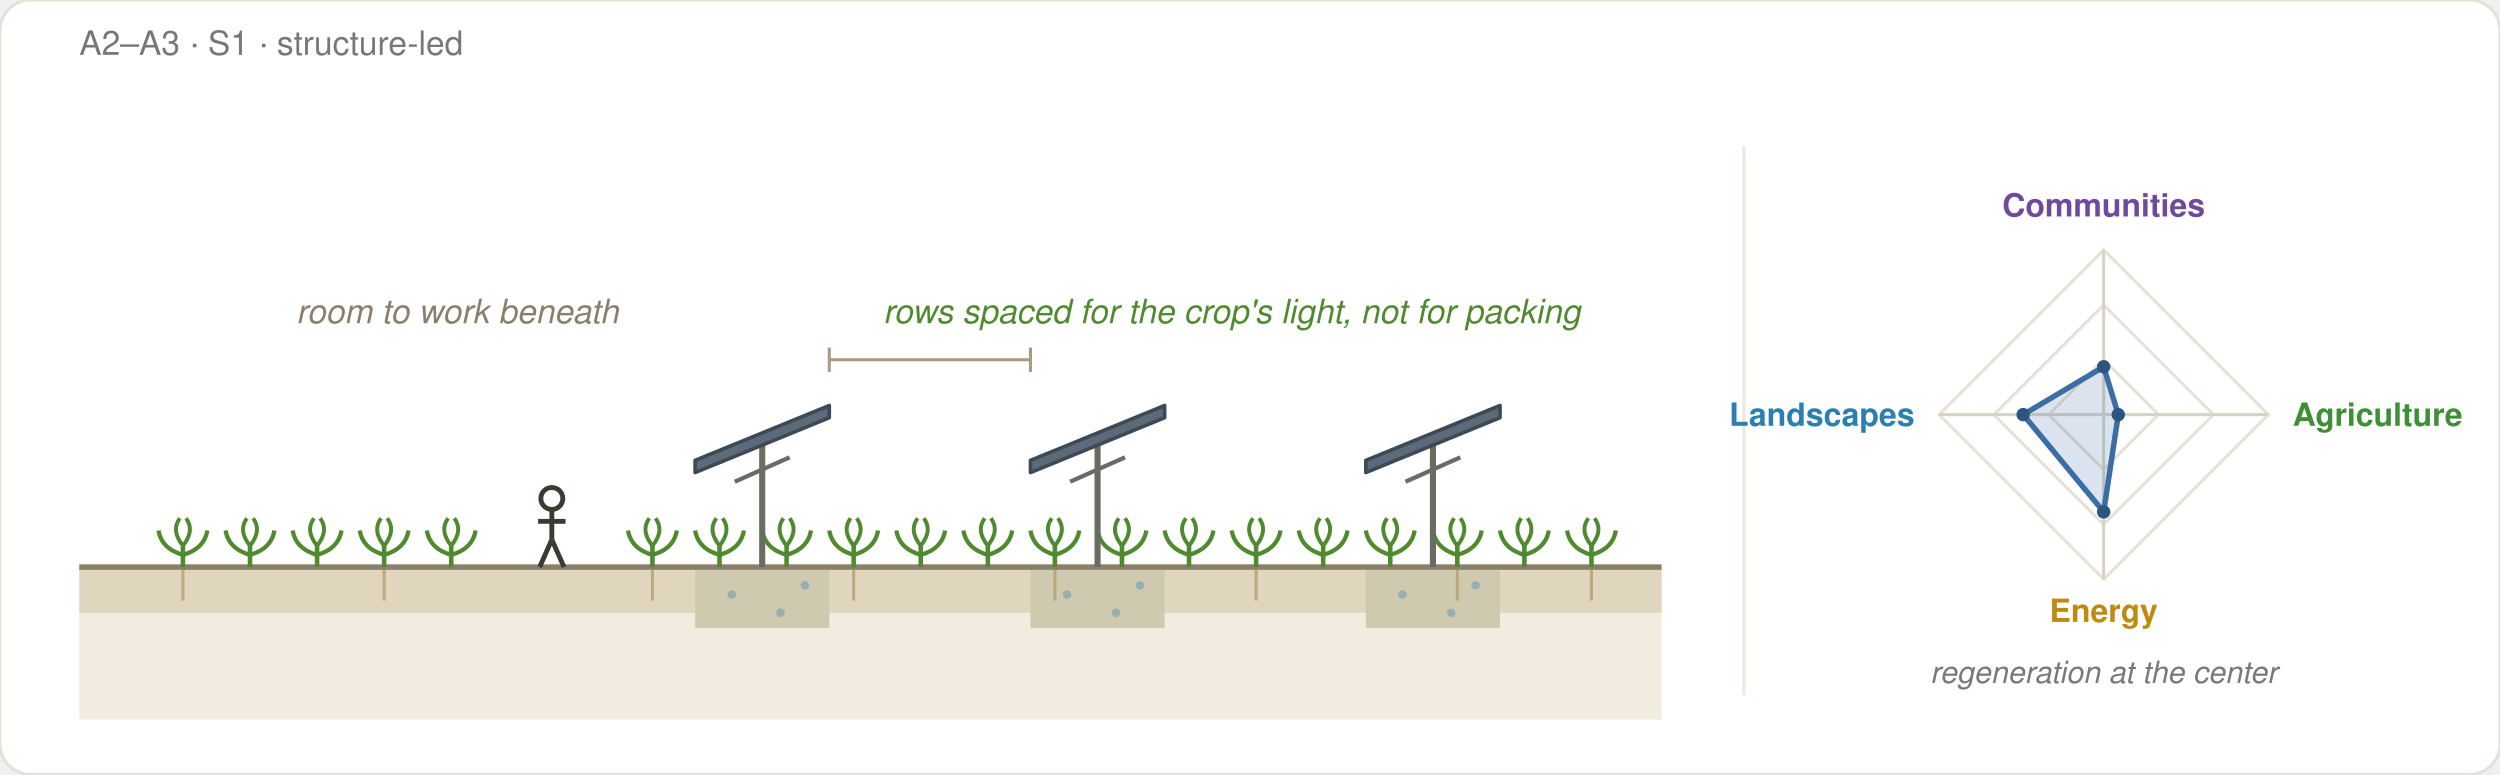
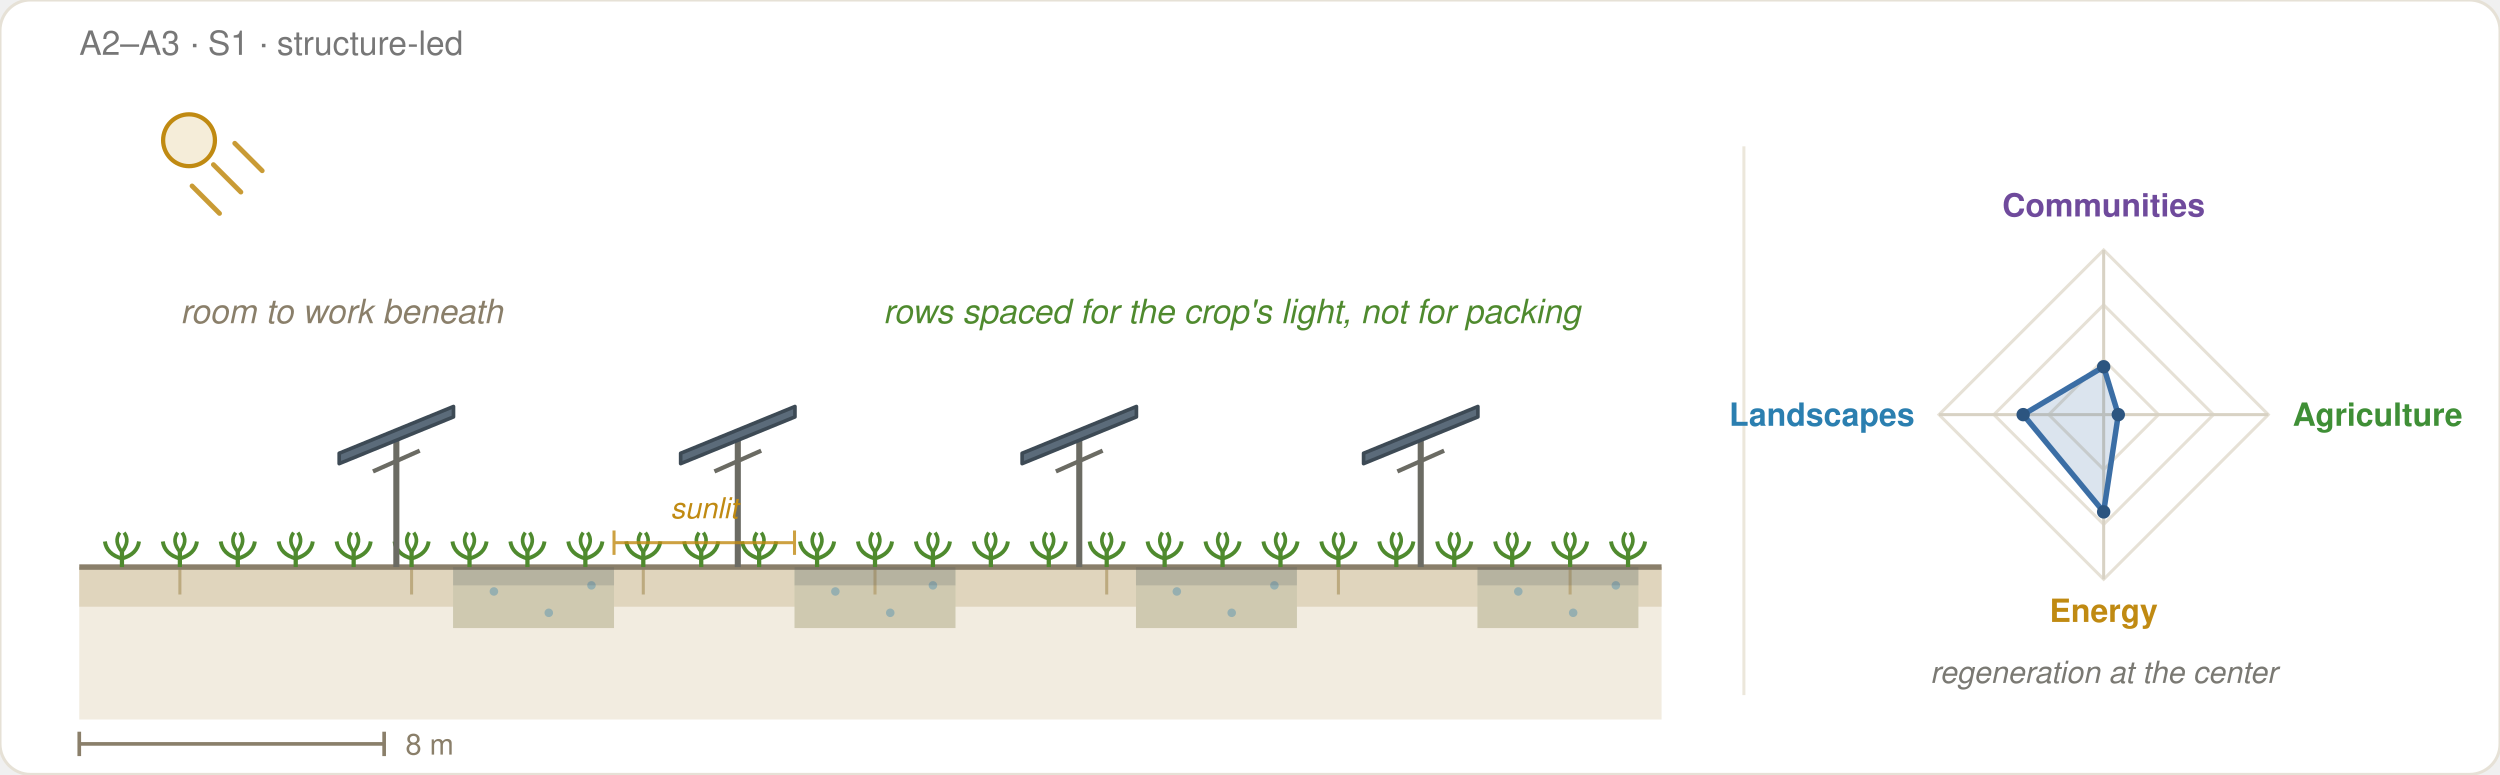
<svg xmlns="http://www.w3.org/2000/svg" viewBox="0 14 820 254" width="820" height="254" font-family="Helvetica, Arial, sans-serif" role="img">
  <defs>
    <g id="module">
-       <line x1="-9" y1="16" x2="9" y2="8" stroke="#6b6b63" stroke-width="1.4" />
-       <polygon points="-22,9 22,-9 22,-5 -22,13" fill="#5b6b7a" stroke="#3d4a55" stroke-width="1.2" stroke-linejoin="round" />
-     </g>
-     <g id="person">
-       <circle cx="0" cy="-22.5" r="3.6" fill="none" stroke="#3d3a34" stroke-width="1.6" />
-       <line x1="0" y1="-19" x2="0" y2="-9" stroke="#3d3a34" stroke-width="1.6" />
-       <line x1="-4.5" y1="-15" x2="4.5" y2="-15" stroke="#3d3a34" stroke-width="1.6" />
-       <line x1="0" y1="-9" x2="-4" y2="0" stroke="#3d3a34" stroke-width="1.6" />
-       <line x1="0" y1="-9" x2="4" y2="0" stroke="#3d3a34" stroke-width="1.6" />
+       <line x1="-9" y1="16" x2="9" y2="8" stroke="#6b6b63" stroke-width="1.4" vector-effect="non-scaling-stroke" />
+       <polygon points="-22,9 22,-9 22,-5 -22,13" fill="#5b6b7a" stroke="#3d4a55" stroke-width="1.2" stroke-linejoin="round" vector-effect="non-scaling-stroke" />
    </g>
    <g id="veg">
-       <line x1="0" y1="0" x2="0" y2="-7" stroke="#4f8a2e" stroke-width="1.5" />
-       <path d="M0,-4 q-7,-2 -8,-8" fill="none" stroke="#4f8a2e" stroke-width="1.4" />
-       <path d="M0,-4 q7,-2 8,-8" fill="none" stroke="#4f8a2e" stroke-width="1.4" />
-       <path d="M0,-7 q-4,-5 -1,-9" fill="none" stroke="#4f8a2e" stroke-width="1.3" />
-       <path d="M0,-7 q4,-5 1,-9" fill="none" stroke="#4f8a2e" stroke-width="1.3" />
+       <line x1="0" y1="0" x2="0" y2="-5" stroke="#4f8a2e" stroke-width="1.4" />
+       <path d="M0,-2.8 q-5,-1.4 -5.6,-5.6" fill="none" stroke="#4f8a2e" stroke-width="1.3" />
+       <path d="M0,-2.8 q5,-1.4 5.6,-5.6" fill="none" stroke="#4f8a2e" stroke-width="1.3" />
+       <path d="M0,-5 q-2.8,-3.5 -0.7,-6.3" fill="none" stroke="#4f8a2e" stroke-width="1.2" />
+       <path d="M0,-5 q2.8,-3.5 0.7,-6.3" fill="none" stroke="#4f8a2e" stroke-width="1.2" />
    </g>
    <clipPath id="soilclipV">
      <path d="M26,200 L545,200 L545,250 L26,250 Z" />
    </clipPath>
  </defs>
  <rect y="14" width="820" height="254" rx="10" fill="#ffffff" stroke="#e6e1d6" />
  <text x="26" y="32" fill="#777" font-size="11">A2–A3 · S1 · structure-led</text>
+   <g stroke="#c08a12" stroke-linecap="round">
+     <circle cx="62" cy="60" r="8.5" fill="#c08a12" fill-opacity="0.16" stroke-width="1.4" />
+     <g stroke-width="1.6" opacity="0.85">
+       <line x1="63" y1="75" x2="72" y2="84" />
+       <line x1="70" y1="68" x2="79" y2="77" />
+       <line x1="77" y1="61" x2="86" y2="70" />
+     </g>
+   </g>
  <path d="M26,200 L545,200 L545,250 L26,250 Z" fill="#f2ece0" />
  <g clip-path="url(#soilclipV)">
-     <path d="M26,200 L545,200 L545,215 L26,215 Z" fill="#e0d5bd" />
-     <path d="M228,200 L272,200 L272,220 L228,220 Z" fill="#cfc9b0" />
-     <path d="M338,200 L382,200 L382,220 L338,220 Z" fill="#cfc9b0" />
-     <path d="M448,200 L492,200 L492,220 L448,220 Z" fill="#cfc9b0" />
+     <path d="M26,200 L545,200 L545,213 L26,213 Z" fill="#e0d5bd" />
+     <path d="M148.6,200 L201.4,200 L201.4,220 L148.6,220 Z" fill="#cfc9b0" />
+     <path d="M260.6,200 L313.4,200 L313.4,220 L260.6,220 Z" fill="#cfc9b0" />
+     <path d="M372.6,200 L425.4,200 L425.4,220 L372.6,220 Z" fill="#cfc9b0" />
+     <path d="M484.6,200 L537.4,200 L537.4,220 L484.6,220 Z" fill="#cfc9b0" />
    <g fill="#2b7fb0" opacity="0.35">
-       <circle cx="240" cy="209" r="1.4" />
-       <circle cx="256" cy="215" r="1.4" />
-       <circle cx="264" cy="206" r="1.4" />
-       <circle cx="350" cy="209" r="1.4" />
-       <circle cx="366" cy="215" r="1.4" />
-       <circle cx="374" cy="206" r="1.4" />
-       <circle cx="460" cy="209" r="1.4" />
-       <circle cx="476" cy="215" r="1.4" />
-       <circle cx="484" cy="206" r="1.4" />
+       <circle cx="162" cy="208" r="1.4" />
+       <circle cx="180" cy="215" r="1.4" />
+       <circle cx="194" cy="206" r="1.4" />
+       <circle cx="274" cy="208" r="1.4" />
+       <circle cx="292" cy="215" r="1.4" />
+       <circle cx="306" cy="206" r="1.4" />
+       <circle cx="386" cy="208" r="1.4" />
+       <circle cx="404" cy="215" r="1.4" />
+       <circle cx="418" cy="206" r="1.4" />
+       <circle cx="498" cy="208" r="1.4" />
+       <circle cx="516" cy="215" r="1.4" />
+       <circle cx="530" cy="206" r="1.4" />
    </g>
    <g stroke="#b6a274" stroke-width="1" opacity="0.85" fill="none">
-       <path d="M60,200 v11" />
-       <path d="M126,200 v11" />
-       <path d="M214,200 v11" />
-       <path d="M280,200 v11" />
-       <path d="M346,200 v11" />
-       <path d="M412,200 v11" />
-       <path d="M478,200 v11" />
-       <path d="M522,200 v11" />
+       <path d="M59,200 v9" />
+       <path d="M135,200 v9" />
+       <path d="M211,200 v9" />
+       <path d="M287,200 v9" />
+       <path d="M363,200 v9" />
+       <path d="M439,200 v9" />
+       <path d="M515,200 v9" />
    </g>
  </g>
  <path d="M26,200 L545,200" fill="none" stroke="#8a7f6a" stroke-width="1.8" />
+   <g fill="#3d4a55" opacity="0.17">
+     <path d="M148.6,200 h52.8 v6 h-52.8 z" />
+     <path d="M260.6,200 h52.8 v6 h-52.8 z" />
+     <path d="M372.6,200 h52.8 v6 h-52.8 z" />
+     <path d="M484.6,200 h52.8 v6 h-52.8 z" />
+   </g>
  <g>
-     <use href="#veg" x="60" y="200" />
-     <use href="#veg" x="82" y="200" />
-     <use href="#veg" x="104" y="200" />
-     <use href="#veg" x="126" y="200" />
-     <use href="#veg" x="148" y="200" />
-     <use href="#veg" x="214" y="200" />
-     <use href="#veg" x="236" y="200" />
-     <use href="#veg" x="258" y="200" />
-     <use href="#veg" x="280" y="200" />
-     <use href="#veg" x="302" y="200" />
-     <use href="#veg" x="324" y="200" />
-     <use href="#veg" x="346" y="200" />
-     <use href="#veg" x="368" y="200" />
-     <use href="#veg" x="390" y="200" />
-     <use href="#veg" x="412" y="200" />
-     <use href="#veg" x="434" y="200" />
-     <use href="#veg" x="456" y="200" />
-     <use href="#veg" x="478" y="200" />
-     <use href="#veg" x="500" y="200" />
-     <use href="#veg" x="522" y="200" />
+     <use href="#veg" x="40" y="200" />
+     <use href="#veg" x="59" y="200" />
+     <use href="#veg" x="78" y="200" />
+     <use href="#veg" x="97" y="200" />
+     <use href="#veg" x="116" y="200" />
+     <use href="#veg" x="135" y="200" />
+     <use href="#veg" x="154" y="200" />
+     <use href="#veg" x="173" y="200" />
+     <use href="#veg" x="192" y="200" />
+     <use href="#veg" x="211" y="200" />
+     <use href="#veg" x="230" y="200" />
+     <use href="#veg" x="249" y="200" />
+     <use href="#veg" x="268" y="200" />
+     <use href="#veg" x="287" y="200" />
+     <use href="#veg" x="306" y="200" />
+     <use href="#veg" x="325" y="200" />
+     <use href="#veg" x="344" y="200" />
+     <use href="#veg" x="363" y="200" />
+     <use href="#veg" x="382" y="200" />
+     <use href="#veg" x="401" y="200" />
+     <use href="#veg" x="420" y="200" />
+     <use href="#veg" x="439" y="200" />
+     <use href="#veg" x="458" y="200" />
+     <use href="#veg" x="477" y="200" />
+     <use href="#veg" x="496" y="200" />
+     <use href="#veg" x="515" y="200" />
+     <use href="#veg" x="534" y="200" />
  </g>
-   <line x1="250" y1="200" x2="250" y2="156" stroke="#6b6b63" stroke-width="2" />
-   <use href="#module" x="250" y="156" />
-   <line x1="360" y1="200" x2="360" y2="156" stroke="#6b6b63" stroke-width="2" />
-   <use href="#module" x="360" y="156" />
-   <line x1="470" y1="200" x2="470" y2="156" stroke="#6b6b63" stroke-width="2" />
-   <use href="#module" x="470" y="156" />
-   <use href="#person" x="181" y="200" />
-   <g stroke="#a89c80" stroke-width="1" fill="none">
-     <path d="M272,132 L338,132" />
-     <path d="M272,128 v8" />
-     <path d="M338,128 v8" />
+   <line x1="130" y1="200" x2="130" y2="155" stroke="#6b6b63" stroke-width="2" />
+   <use href="#module" transform="translate(130,155) scale(0.852)" />
+   <line x1="242" y1="200" x2="242" y2="155" stroke="#6b6b63" stroke-width="2" />
+   <use href="#module" transform="translate(242,155) scale(0.852)" />
+   <line x1="354" y1="200" x2="354" y2="155" stroke="#6b6b63" stroke-width="2" />
+   <use href="#module" transform="translate(354,155) scale(0.852)" />
+   <line x1="466" y1="200" x2="466" y2="155" stroke="#6b6b63" stroke-width="2" />
+   <use href="#module" transform="translate(466,155) scale(0.852)" />
+   <g stroke="#c08a12" stroke-width="1" fill="none" opacity="0.8">
+     <path d="M201.4,192 L260.6,192" />
+     <path d="M201.4,188 v8" />
+     <path d="M260.6,188 v8" />
  </g>
-   <text x="150" y="120" fill="#8a7f6a" font-size="11" font-style="italic" text-anchor="middle">room to work beneath</text>
+   <text x="231" y="184" fill="#c08a12" font-size="9.5" font-style="italic" text-anchor="middle">sunlit</text>
+   <text x="112" y="120" fill="#8a7f6a" font-size="11" font-style="italic" text-anchor="middle">room to work beneath</text>
  <text x="404" y="120" fill="#4f8a2e" font-size="11" font-style="italic" text-anchor="middle">rows spaced for the crop's light, not for packing</text>
+   <g stroke="#8a7f6a" stroke-width="1.2" fill="none">
+     <path d="M26,258 h100" />
+     <path d="M26,254 v8" />
+     <path d="M126,254 v8" />
+   </g>
+   <text x="133" y="261.5" fill="#8a7f6a" font-size="9.5">8 m</text>
  <line x1="572" y1="62" x2="572" y2="242" stroke="#ece7db" stroke-width="1" />
  <polygon points="690,132 708,150 690,168 672,150" fill="none" stroke="#e6e1d6" stroke-width="1" />
  <polygon points="690,114 726,150 690,186 654,150" fill="none" stroke="#e6e1d6" stroke-width="1" />
  <polygon points="690,96 744,150 690,204 636,150" fill="none" stroke="#e6e1d6" stroke-width="1" />
  <line x1="690" y1="150" x2="690" y2="96" stroke="#d8d2c4" stroke-width="1" />
  <line x1="690" y1="150" x2="744" y2="150" stroke="#d8d2c4" stroke-width="1" />
  <line x1="690" y1="150" x2="690" y2="204" stroke="#d8d2c4" stroke-width="1" />
  <line x1="690" y1="150" x2="636" y2="150" stroke="#d8d2c4" stroke-width="1" />
  <text x="690" y="85" fill="#6f4a9c" font-size="10.5" font-weight="600" text-anchor="middle">Communities</text>
  <text x="752" y="150" fill="#3f8f36" font-size="10.5" font-weight="600" text-anchor="start" dominant-baseline="middle">Agriculture</text>
  <text x="690" y="218" fill="#c08a12" font-size="10.5" font-weight="600" text-anchor="middle">Energy</text>
  <text x="628" y="150" fill="#2b7fb0" font-size="10.5" font-weight="600" text-anchor="end" dominant-baseline="middle">Landscapes</text>
  <polygon points="690,134.3 694.8,150 690,181.9 663.6,150" fill="#3b6ea5" fill-opacity="0.18" stroke="#3b6ea5" stroke-width="1.8" />
  <circle cx="690" cy="134.3" r="2.2" fill="#2c5580" />
  <circle cx="694.8" cy="150" r="2.2" fill="#2c5580" />
  <circle cx="690" cy="181.9" r="2.2" fill="#2c5580" />
  <circle cx="663.6" cy="150" r="2.2" fill="#2c5580" />
  <text x="690" y="238" fill="#7a7973" font-size="10" font-style="italic" text-anchor="middle">regeneration at the center</text>
</svg>
